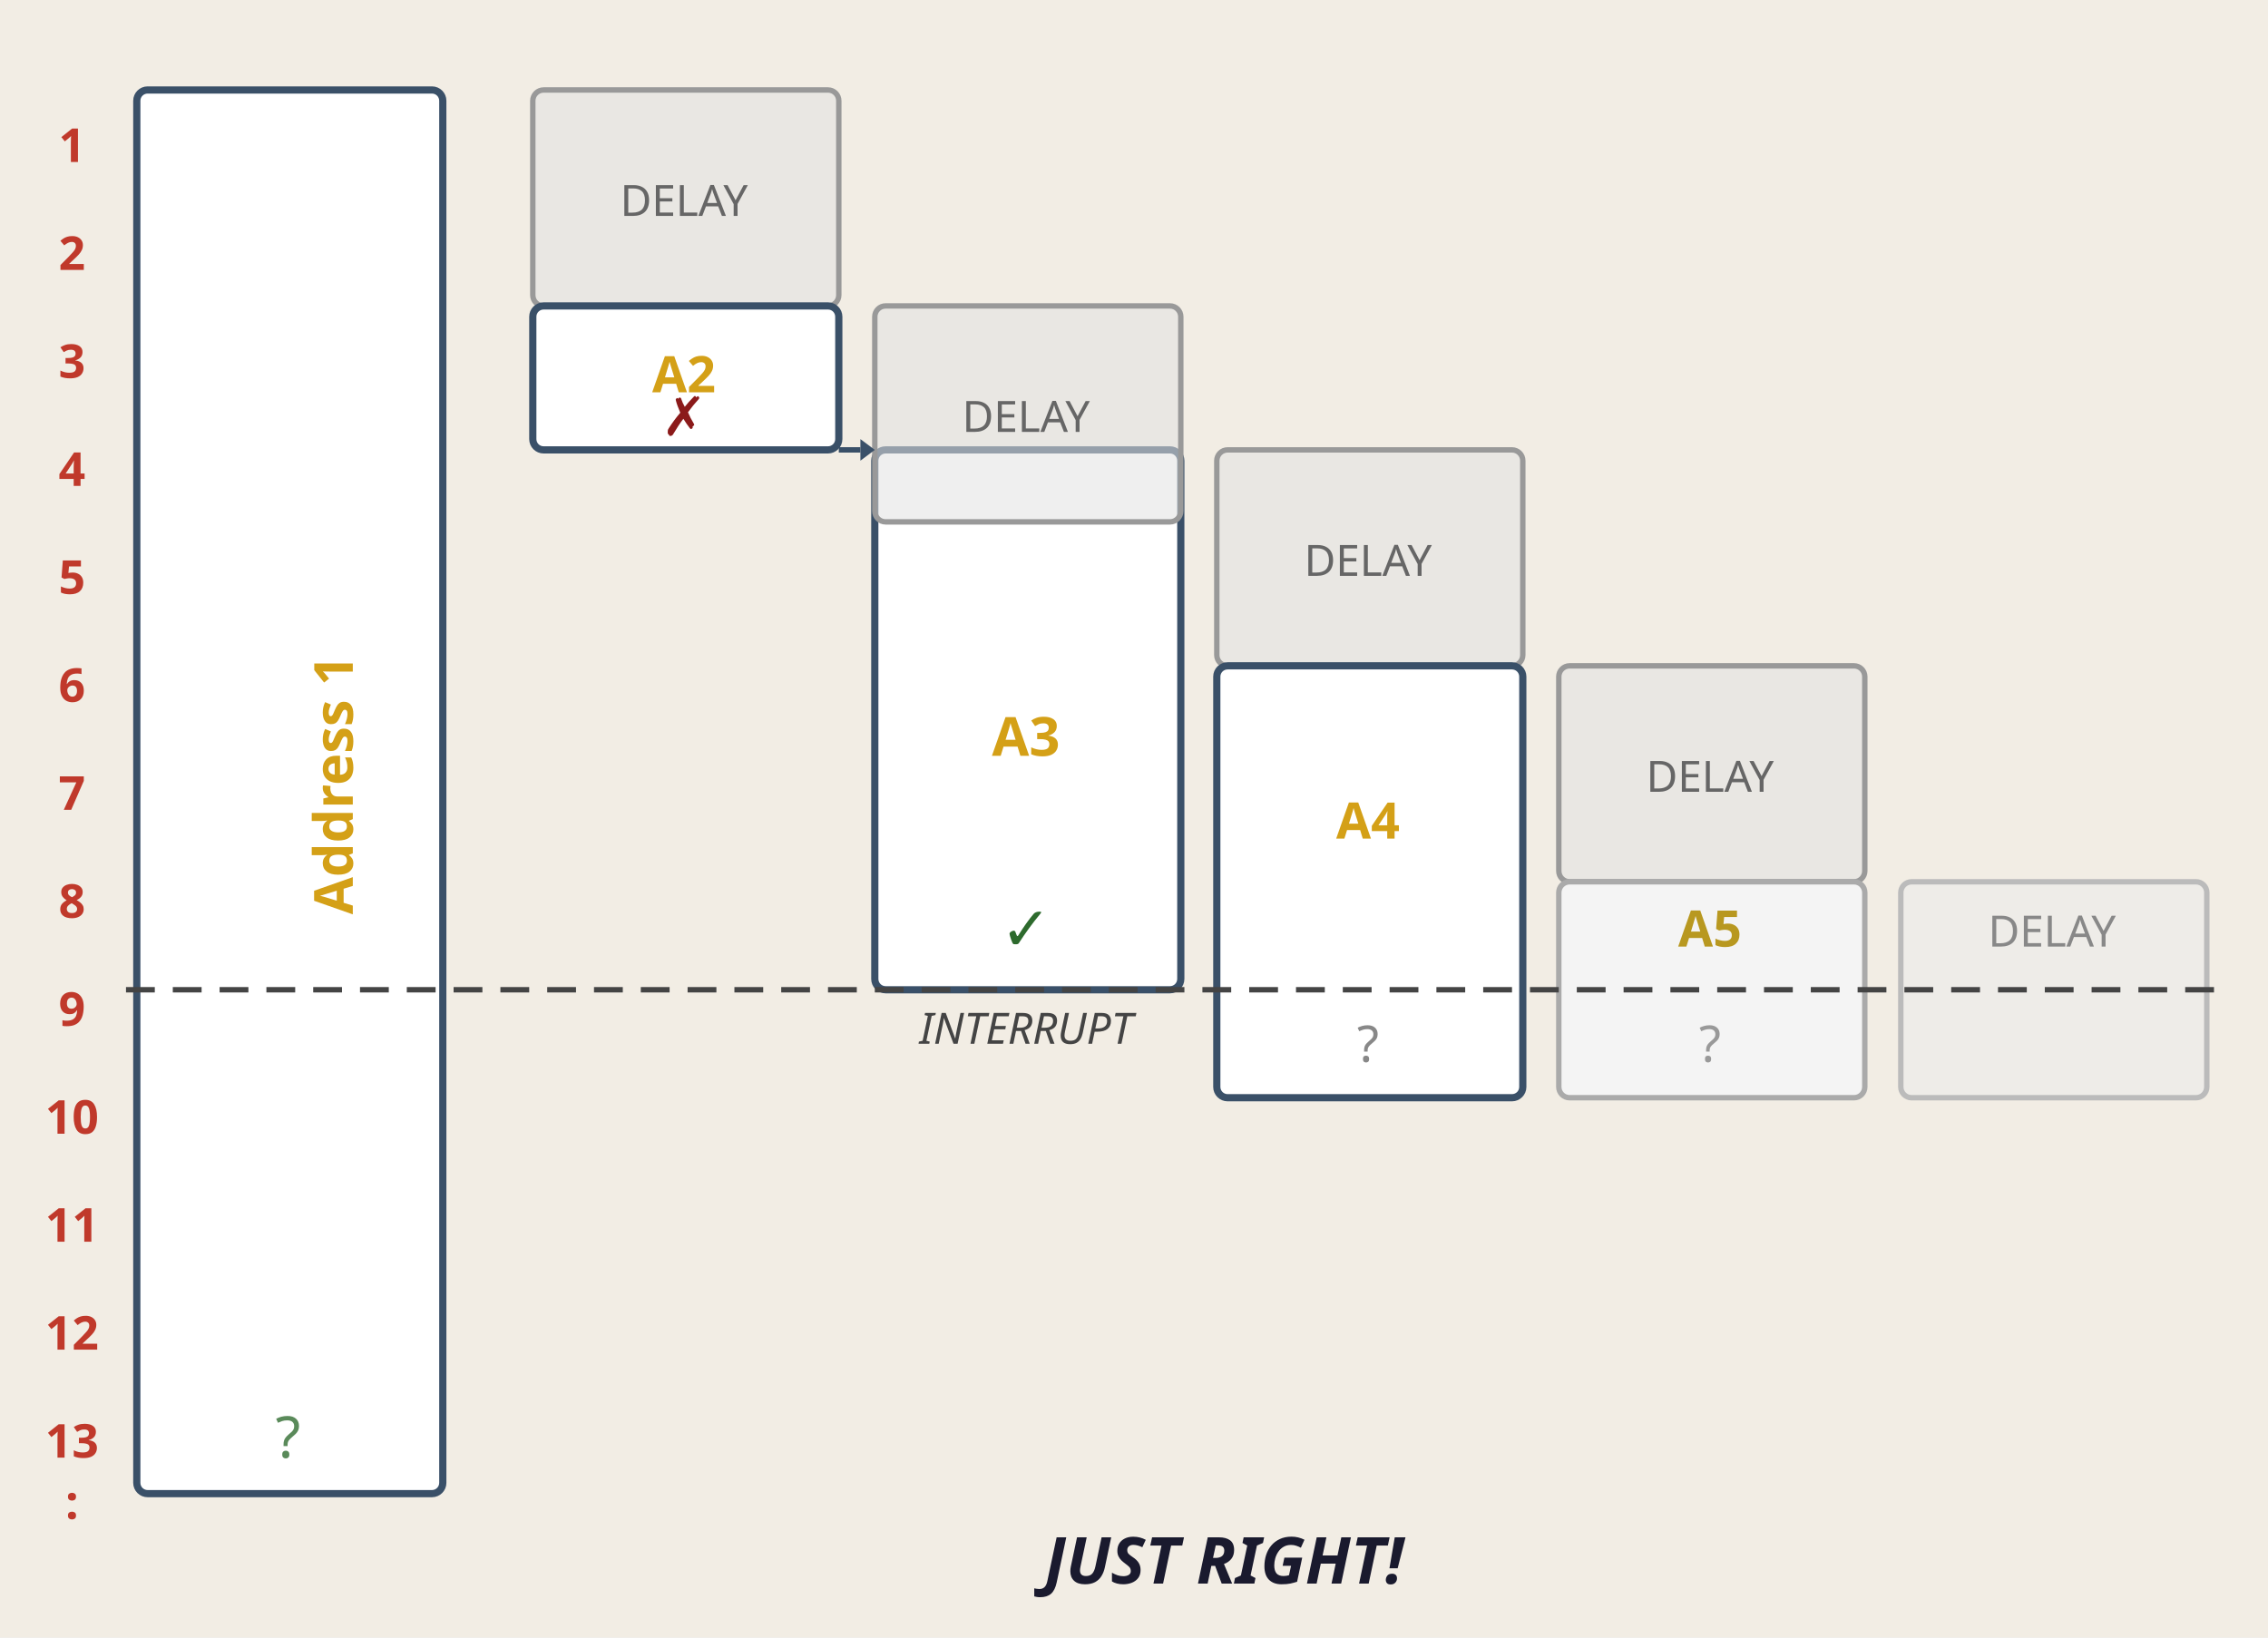
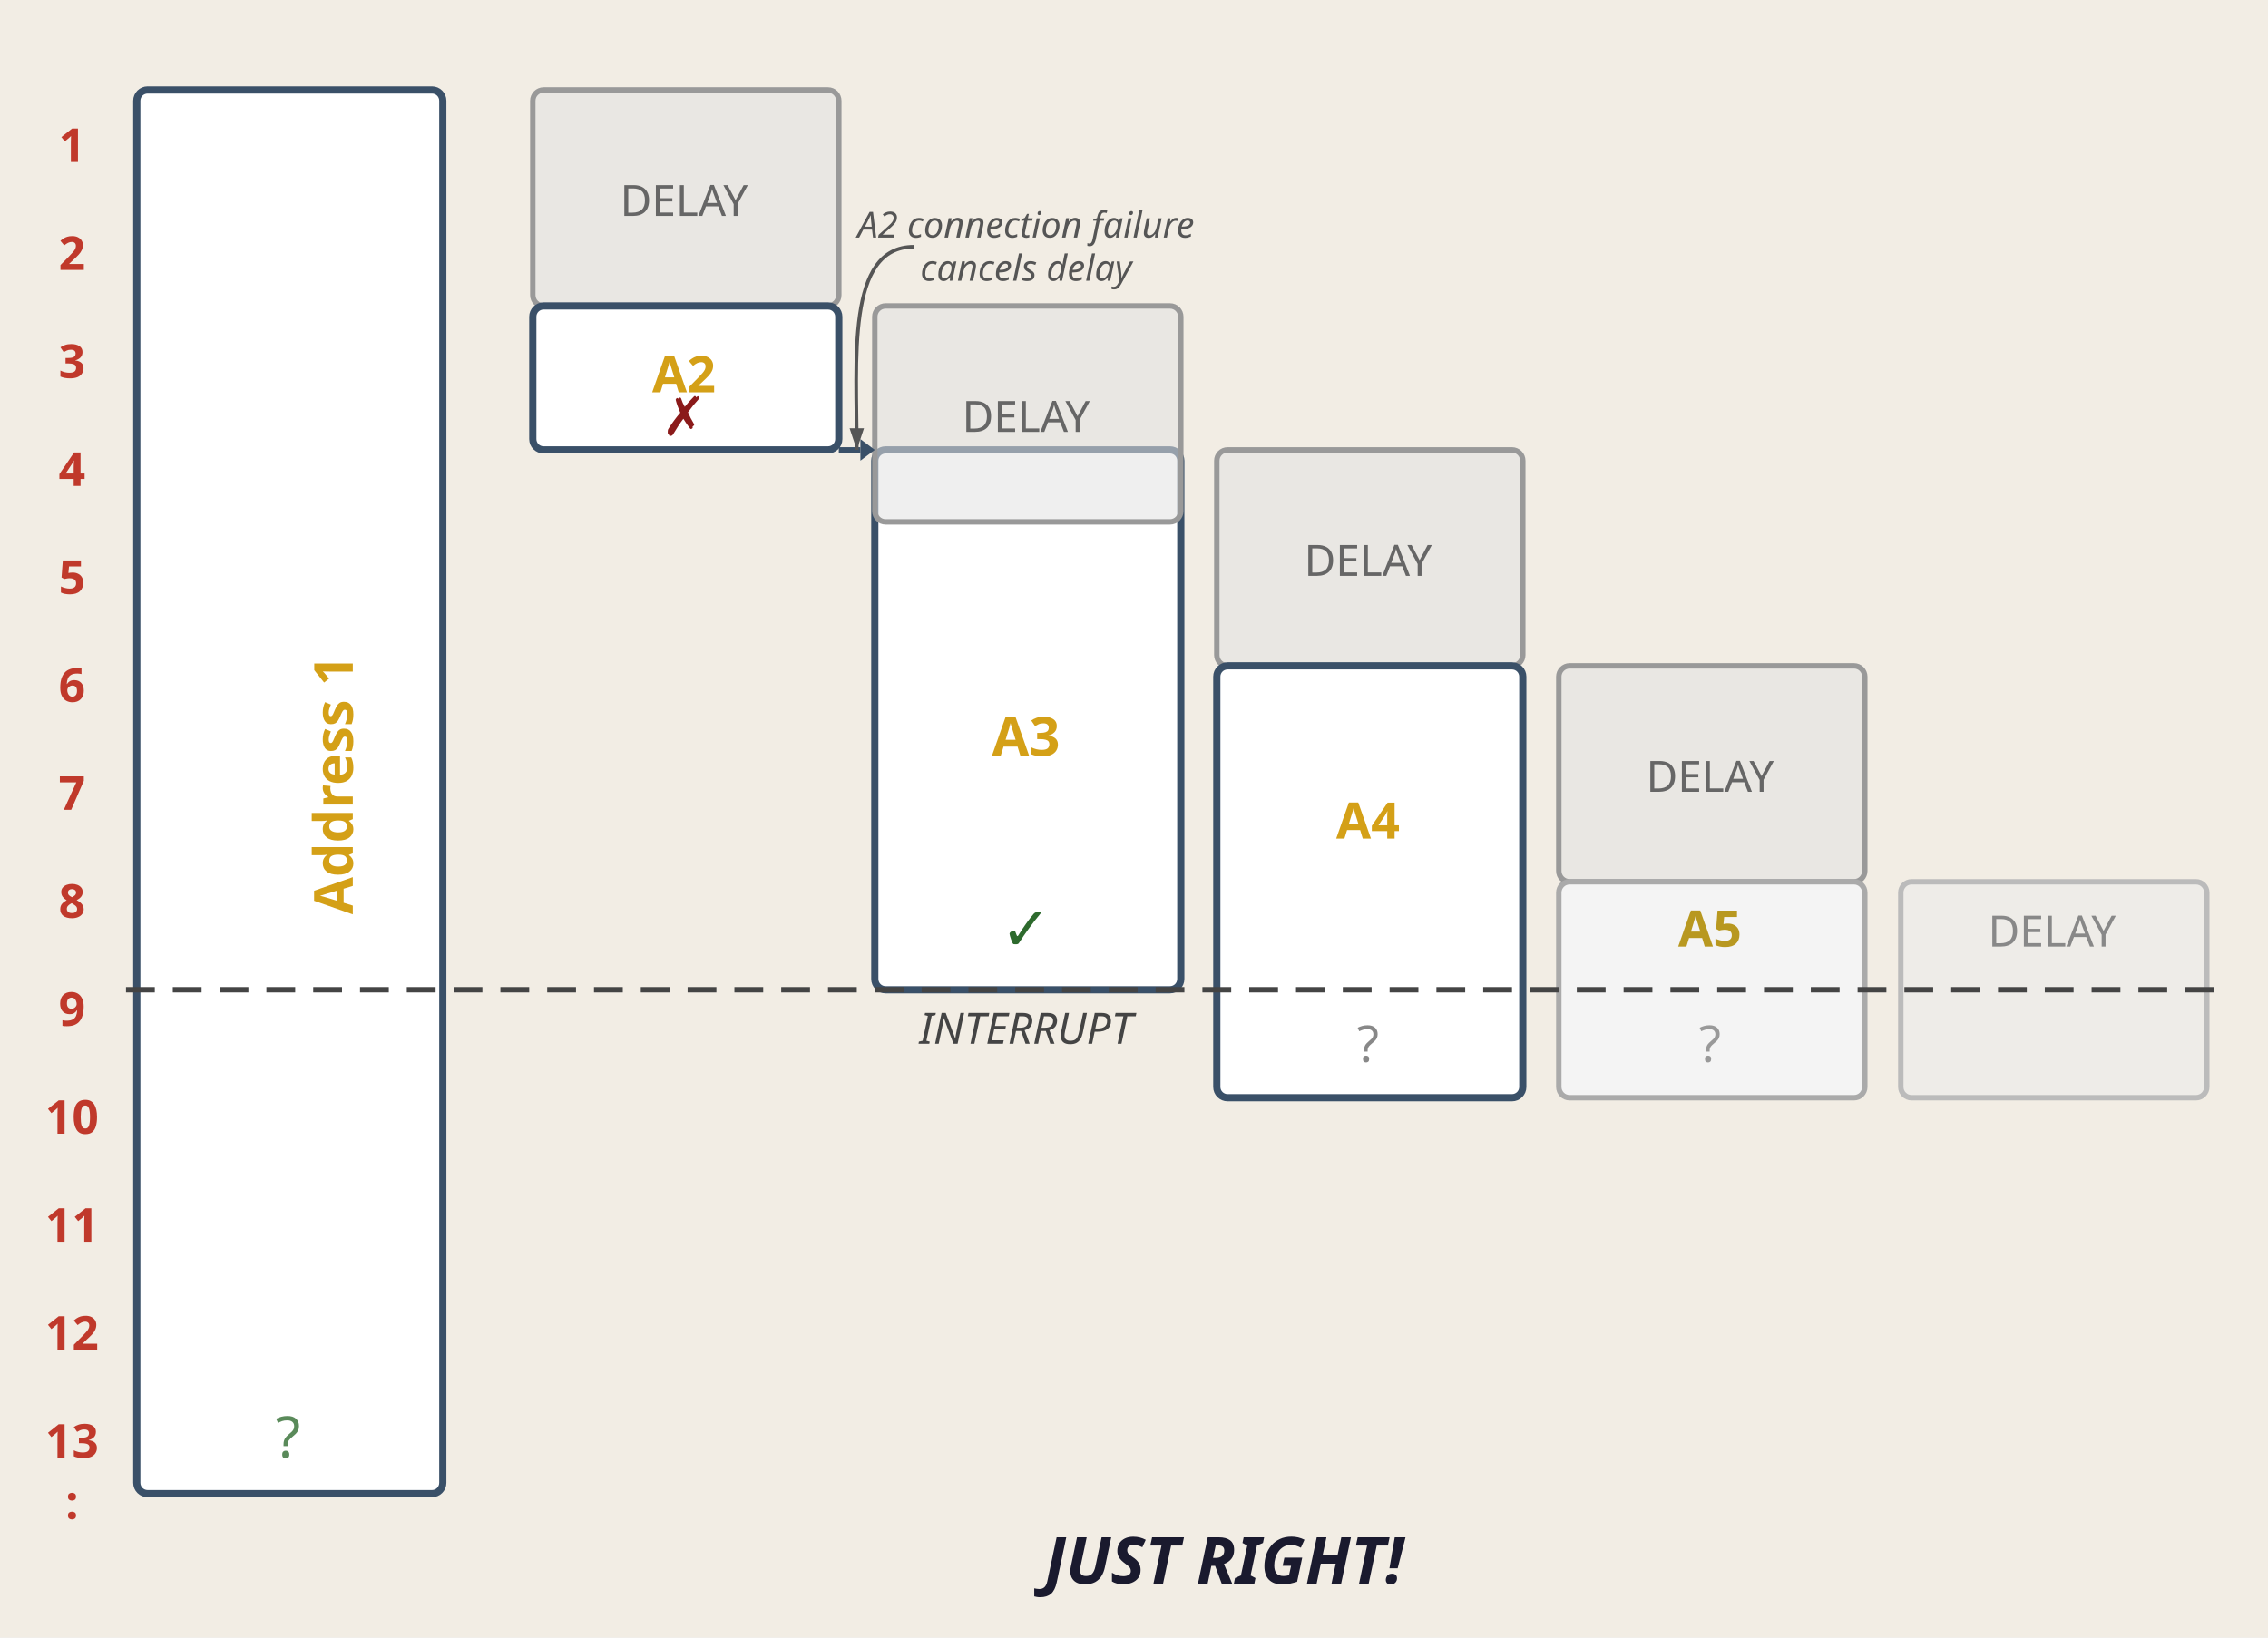
- <svg xmlns="http://www.w3.org/2000/svg" viewBox="0 0 630 455" font-family="sans-serif">
-   <rect width="630" height="455" fill="#f2ede4" />
-   <g fill="#c0392b" font-size="13" font-weight="bold" text-anchor="middle">
-     <text x="20" y="45">1</text>
-     <text x="20" y="75">2</text>
-     <text x="20" y="105">3</text>
-     <text x="20" y="135">4</text>
-     <text x="20" y="165">5</text>
-     <text x="20" y="195">6</text>
-     <text x="20" y="225">7</text>
-     <text x="20" y="255">8</text>
-     <text x="20" y="285">9</text>
-     <text x="20" y="315">10</text>
-     <text x="20" y="345">11</text>
-     <text x="20" y="375">12</text>
-     <text x="20" y="405">13</text>
-     <text x="20" y="422">:</text>
+ <svg xmlns="http://www.w3.org/2000/svg" viewBox="0 0 630 455" font-family="sans-serif" version="1.1" id="svg94">
+   <defs id="defs98">
+     <marker id="ann-arrow" markerWidth="6" markerHeight="4" refX="6" refY="2" orient="auto">
+       <polygon points="0 0, 6 2, 0 4" fill="#555" id="polygon2" />
+     </marker>
+   </defs>
+   <rect width="630" height="455" fill="#f2ede4" id="rect2" />
+   <g fill="#c0392b" font-size="13" font-weight="bold" text-anchor="middle" id="g32">
+     <text x="20" y="45" id="text4">1</text>
+     <text x="20" y="75" id="text6">2</text>
+     <text x="20" y="105" id="text8">3</text>
+     <text x="20" y="135" id="text10">4</text>
+     <text x="20" y="165" id="text12">5</text>
+     <text x="20" y="195" id="text14">6</text>
+     <text x="20" y="225" id="text16">7</text>
+     <text x="20" y="255" id="text18">8</text>
+     <text x="20" y="285" id="text20">9</text>
+     <text x="20" y="315" id="text22">10</text>
+     <text x="20" y="345" id="text24">11</text>
+     <text x="20" y="375" id="text26">12</text>
+     <text x="20" y="405" id="text28">13</text>
+     <text x="20" y="422" id="text30">:</text>
  </g>
-   <rect x="38" y="25" width="85" height="390" fill="white" stroke="#3a5068" stroke-width="2" rx="3" />
-   <text transform="translate(98,218) rotate(-90)" text-anchor="middle" fill="#d4a017" font-size="15" font-weight="bold">Address 1</text>
-   <text x="80" y="405" text-anchor="middle" fill="#5a8a5a" font-size="16">?</text>
-   <rect x="148" y="25" width="85" height="60" fill="#e2e2e2" fill-opacity="0.55" stroke="#999" stroke-width="1.5" rx="3" />
-   <text x="190" y="60" text-anchor="middle" fill="#666" font-size="12">DELAY</text>
-   <rect x="148" y="85" width="85" height="40" fill="white" stroke="#3a5068" stroke-width="2" rx="3" />
-   <text x="190" y="109" text-anchor="middle" fill="#d4a017" font-size="14" font-weight="bold">A2</text>
-   <text x="190" y="121" text-anchor="middle" fill="#8b1a1a" font-size="15">✗</text>
-   <rect x="243" y="125" width="85" height="150" fill="white" stroke="#3a5068" stroke-width="2" rx="3" />
-   <text x="285" y="210" text-anchor="middle" fill="#d4a017" font-size="15" font-weight="bold">A3</text>
-   <text x="285" y="264" text-anchor="middle" fill="#2d6a2d" font-size="17">✓</text>
-   <rect x="243" y="85" width="85" height="60" fill="#e2e2e2" fill-opacity="0.55" stroke="#999" stroke-width="1.5" rx="3" />
-   <text x="285" y="120" text-anchor="middle" fill="#666" font-size="12">DELAY</text>
-   <line x1="233" y1="125" x2="239" y2="125" stroke="#3a5068" stroke-width="1.5" />
-   <polygon points="239,122 243,125 239,128" fill="#3a5068" />
-   <rect x="338" y="125" width="85" height="60" fill="#e2e2e2" fill-opacity="0.55" stroke="#999" stroke-width="1.5" rx="3" />
-   <text x="380" y="160" text-anchor="middle" fill="#666" font-size="12">DELAY</text>
-   <rect x="338" y="185" width="85" height="120" fill="white" stroke="#3a5068" stroke-width="2" rx="3" />
-   <text x="380" y="233" text-anchor="middle" fill="#d4a017" font-size="14" font-weight="bold">A4</text>
-   <text x="380" y="295" text-anchor="middle" fill="#888" font-size="14">?</text>
-   <rect x="433" y="185" width="85" height="60" fill="#e2e2e2" fill-opacity="0.55" stroke="#999" stroke-width="1.5" rx="3" />
-   <text x="475" y="220" text-anchor="middle" fill="#666" font-size="12">DELAY</text>
-   <rect x="433" y="245" width="85" height="60" fill="#f4f4f4" stroke="#aaa" stroke-width="1.5" rx="3" />
-   <text x="475" y="263" text-anchor="middle" fill="#b89820" font-size="14" font-weight="bold">A5</text>
-   <text x="475" y="295" text-anchor="middle" fill="#999" font-size="14">?</text>
-   <rect x="528" y="245" width="85" height="60" fill="#ebebeb" fill-opacity="0.55" stroke="#bbb" stroke-width="1.5" rx="3" />
-   <text x="570" y="263" text-anchor="middle" fill="#888" font-size="12">DELAY</text>
-   <line x1="35" y1="275" x2="617" y2="275" stroke="#444" stroke-width="1.5" stroke-dasharray="8,5" />
-   <text x="285" y="290" text-anchor="middle" fill="#444" font-size="12" font-style="italic">INTERRUPT</text>
-   <text x="340" y="440" text-anchor="middle" fill="#1a1a2e" font-size="18" font-style="italic" font-weight="bold">JUST RIGHT!</text>
+   <rect x="38" y="25" width="85" height="390" fill="white" stroke="#3a5068" stroke-width="2" rx="3" id="rect34" />
+   <text transform="translate(98,218) rotate(-90)" text-anchor="middle" fill="#d4a017" font-size="15" font-weight="bold" id="text36">Address 1</text>
+   <text x="80" y="405" text-anchor="middle" fill="#5a8a5a" font-size="16" id="text38">?</text>
+   <rect x="148" y="25" width="85" height="60" fill="#e2e2e2" fill-opacity="0.55" stroke="#999" stroke-width="1.5" rx="3" id="rect40" />
+   <text x="190" y="60" text-anchor="middle" fill="#666" font-size="12" id="text42">DELAY</text>
+   <rect x="148" y="85" width="85" height="40" fill="white" stroke="#3a5068" stroke-width="2" rx="3" id="rect44" />
+   <text x="190" y="109" text-anchor="middle" fill="#d4a017" font-size="14" font-weight="bold" id="text46">A2</text>
+   <text x="190" y="121" text-anchor="middle" fill="#8b1a1a" font-size="15" id="text48">✗</text>
+   <rect x="243" y="125" width="85" height="150" fill="white" stroke="#3a5068" stroke-width="2" rx="3" id="rect50" />
+   <text x="285" y="210" text-anchor="middle" fill="#d4a017" font-size="15" font-weight="bold" id="text52">A3</text>
+   <text x="285" y="264" text-anchor="middle" fill="#2d6a2d" font-size="17" id="text54">✓</text>
+   <rect x="243" y="85" width="85" height="60" fill="#e2e2e2" fill-opacity="0.55" stroke="#999" stroke-width="1.5" rx="3" id="rect56" />
+   <text x="285" y="120" text-anchor="middle" fill="#666" font-size="12" id="text58">DELAY</text>
+   <line x1="233" y1="125" x2="239" y2="125" stroke="#3a5068" stroke-width="1.5" id="line60" />
+   <polygon points="239,122 243,125 239,128" fill="#3a5068" id="polygon62" />
+   <rect x="338" y="125" width="85" height="60" fill="#e2e2e2" fill-opacity="0.55" stroke="#999" stroke-width="1.5" rx="3" id="rect64" />
+   <text x="380" y="160" text-anchor="middle" fill="#666" font-size="12" id="text66">DELAY</text>
+   <rect x="338" y="185" width="85" height="120" fill="white" stroke="#3a5068" stroke-width="2" rx="3" id="rect68" />
+   <text x="380" y="233" text-anchor="middle" fill="#d4a017" font-size="14" font-weight="bold" id="text70">A4</text>
+   <text x="380" y="295" text-anchor="middle" fill="#888" font-size="14" id="text72">?</text>
+   <rect x="433" y="185" width="85" height="60" fill="#e2e2e2" fill-opacity="0.55" stroke="#999" stroke-width="1.5" rx="3" id="rect74" />
+   <text x="475" y="220" text-anchor="middle" fill="#666" font-size="12" id="text76">DELAY</text>
+   <rect x="433" y="245" width="85" height="60" fill="#f4f4f4" stroke="#aaa" stroke-width="1.5" rx="3" id="rect78" />
+   <text x="475" y="263" text-anchor="middle" fill="#b89820" font-size="14" font-weight="bold" id="text80">A5</text>
+   <text x="475" y="295" text-anchor="middle" fill="#999" font-size="14" id="text82">?</text>
+   <rect x="528" y="245" width="85" height="60" fill="#ebebeb" fill-opacity="0.55" stroke="#bbb" stroke-width="1.5" rx="3" id="rect84" />
+   <text x="570" y="263" text-anchor="middle" fill="#888" font-size="12" id="text86">DELAY</text>
+   <line x1="35" y1="275" x2="617" y2="275" stroke="#444" stroke-width="1.5" stroke-dasharray="8,5" id="line88" />
+   <text x="285" y="290" text-anchor="middle" fill="#444" font-size="12" font-style="italic" id="text90">INTERRUPT</text>
+   <text x="340" y="440" text-anchor="middle" fill="#1a1a2e" font-size="18" font-style="italic" font-weight="bold" id="text92">JUST RIGHT!</text>
+   <g id="delay-cancellation-note">
+     <text x="285" y="66" text-anchor="middle" fill="#555" font-size="10" font-style="italic" id="text-delay-cancellation-1">A2 connection failure</text>
+     <text x="285" y="78" text-anchor="middle" fill="#555" font-size="10" font-style="italic" id="text-delay-cancellation-2">cancels delay</text>
+     <path d="M 253.816,68.56 C 235,68.56 238,100 238,125" fill="none" stroke="#555555" stroke-width="1" marker-end="url(#ann-arrow)" id="path-delay-cancellation" />
+   </g>
</svg>
